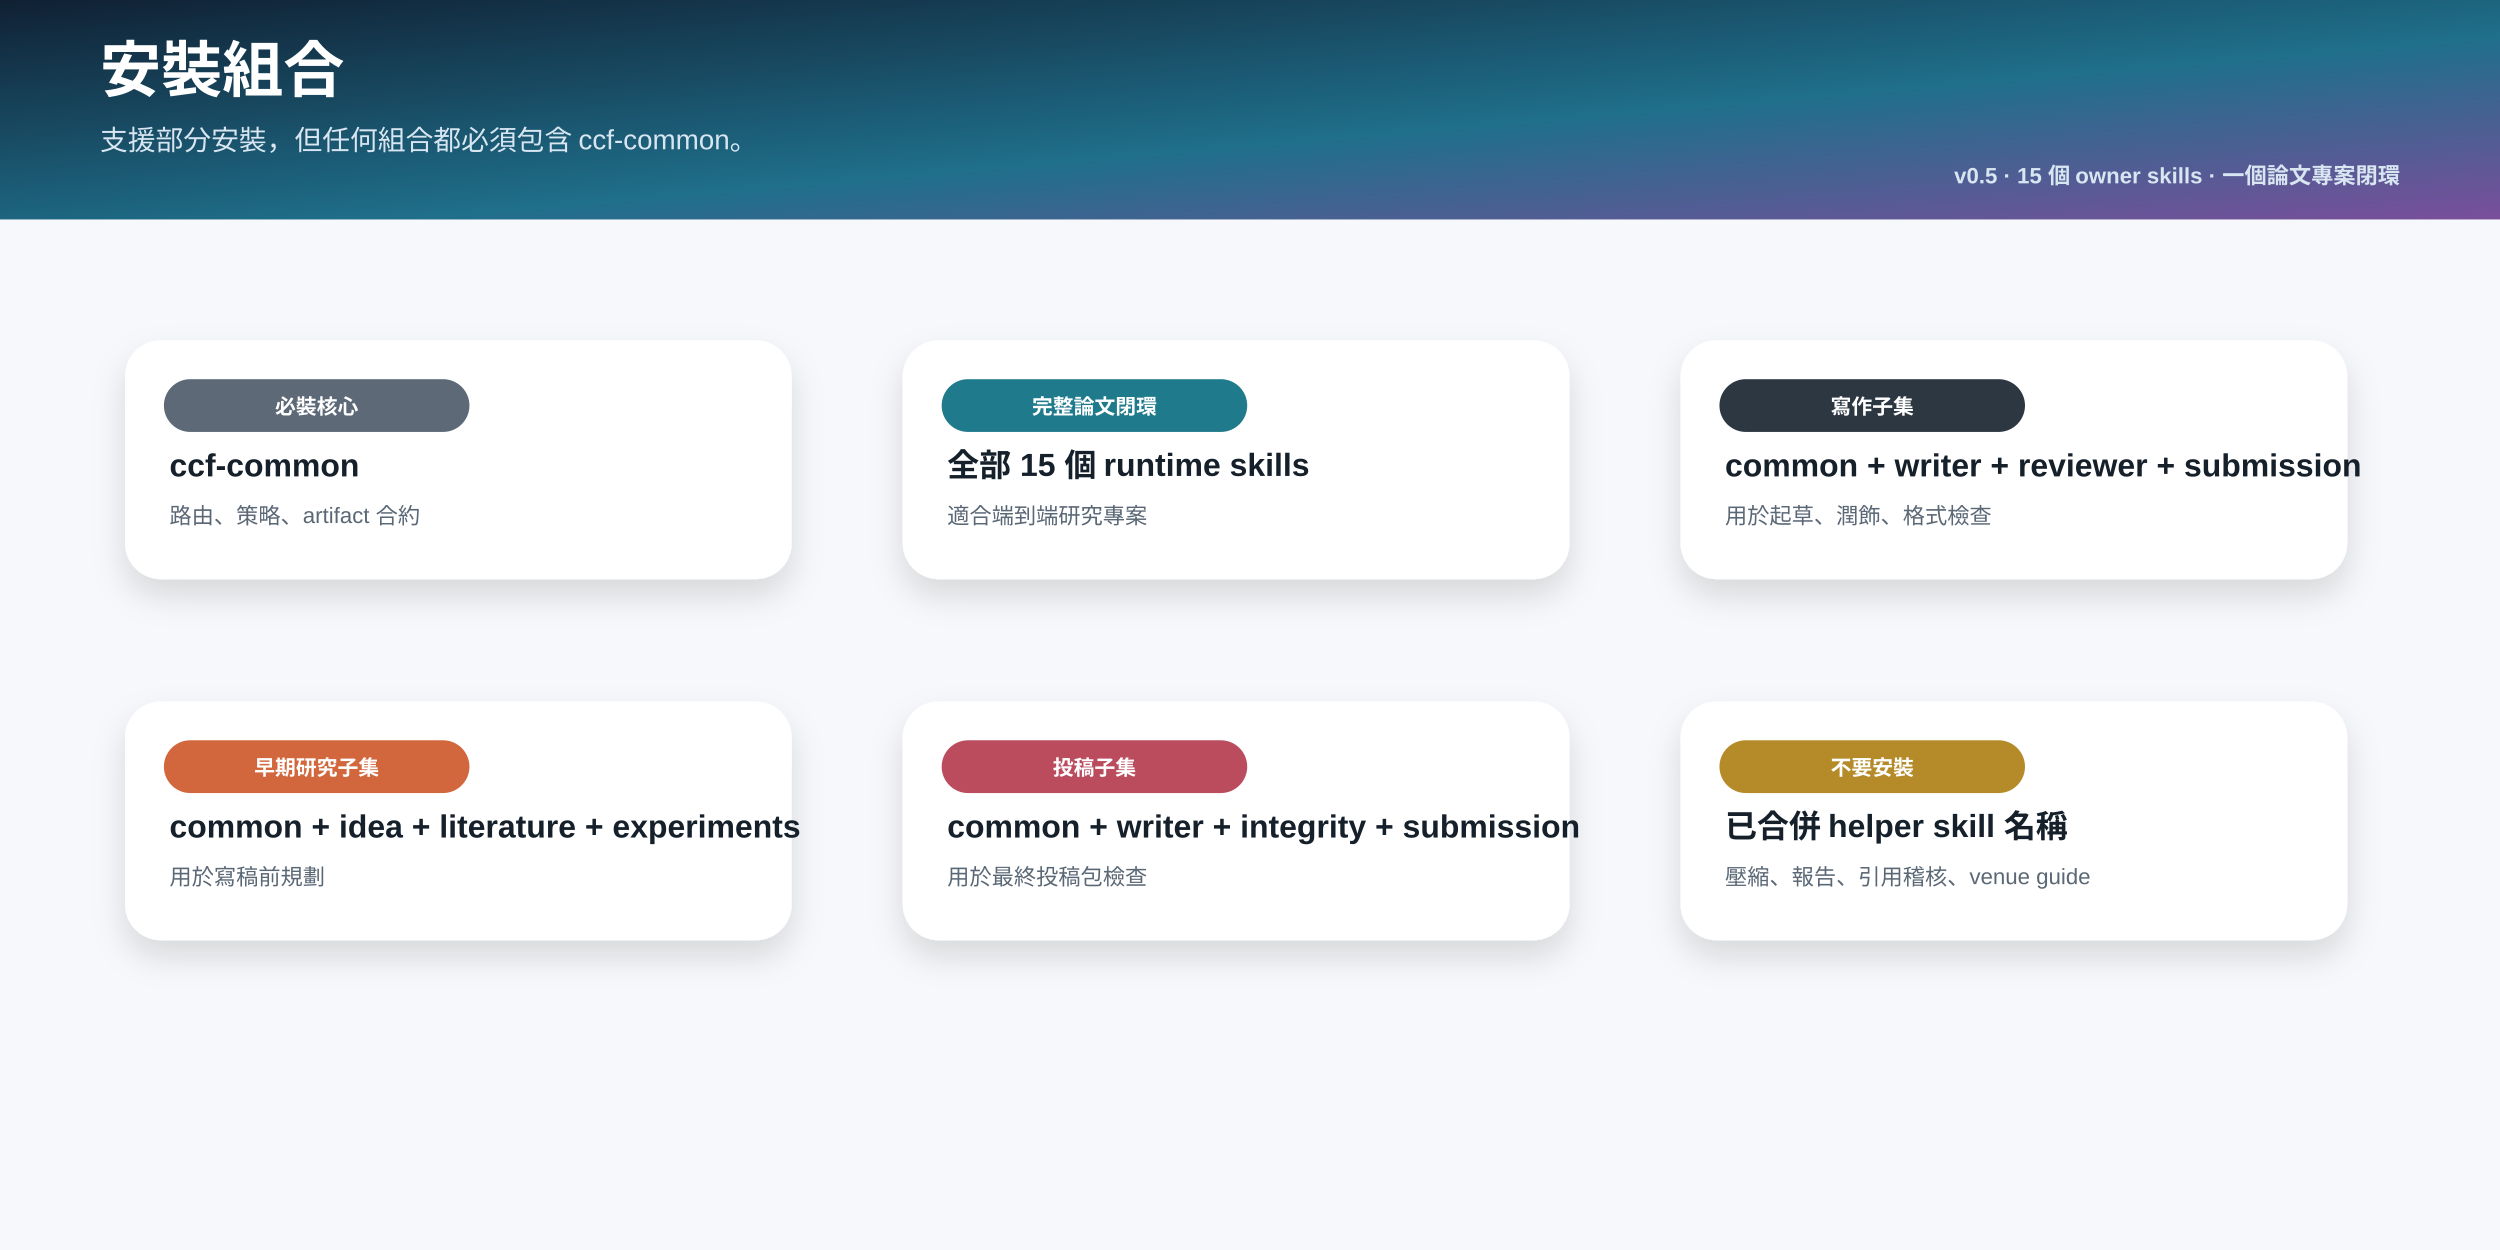
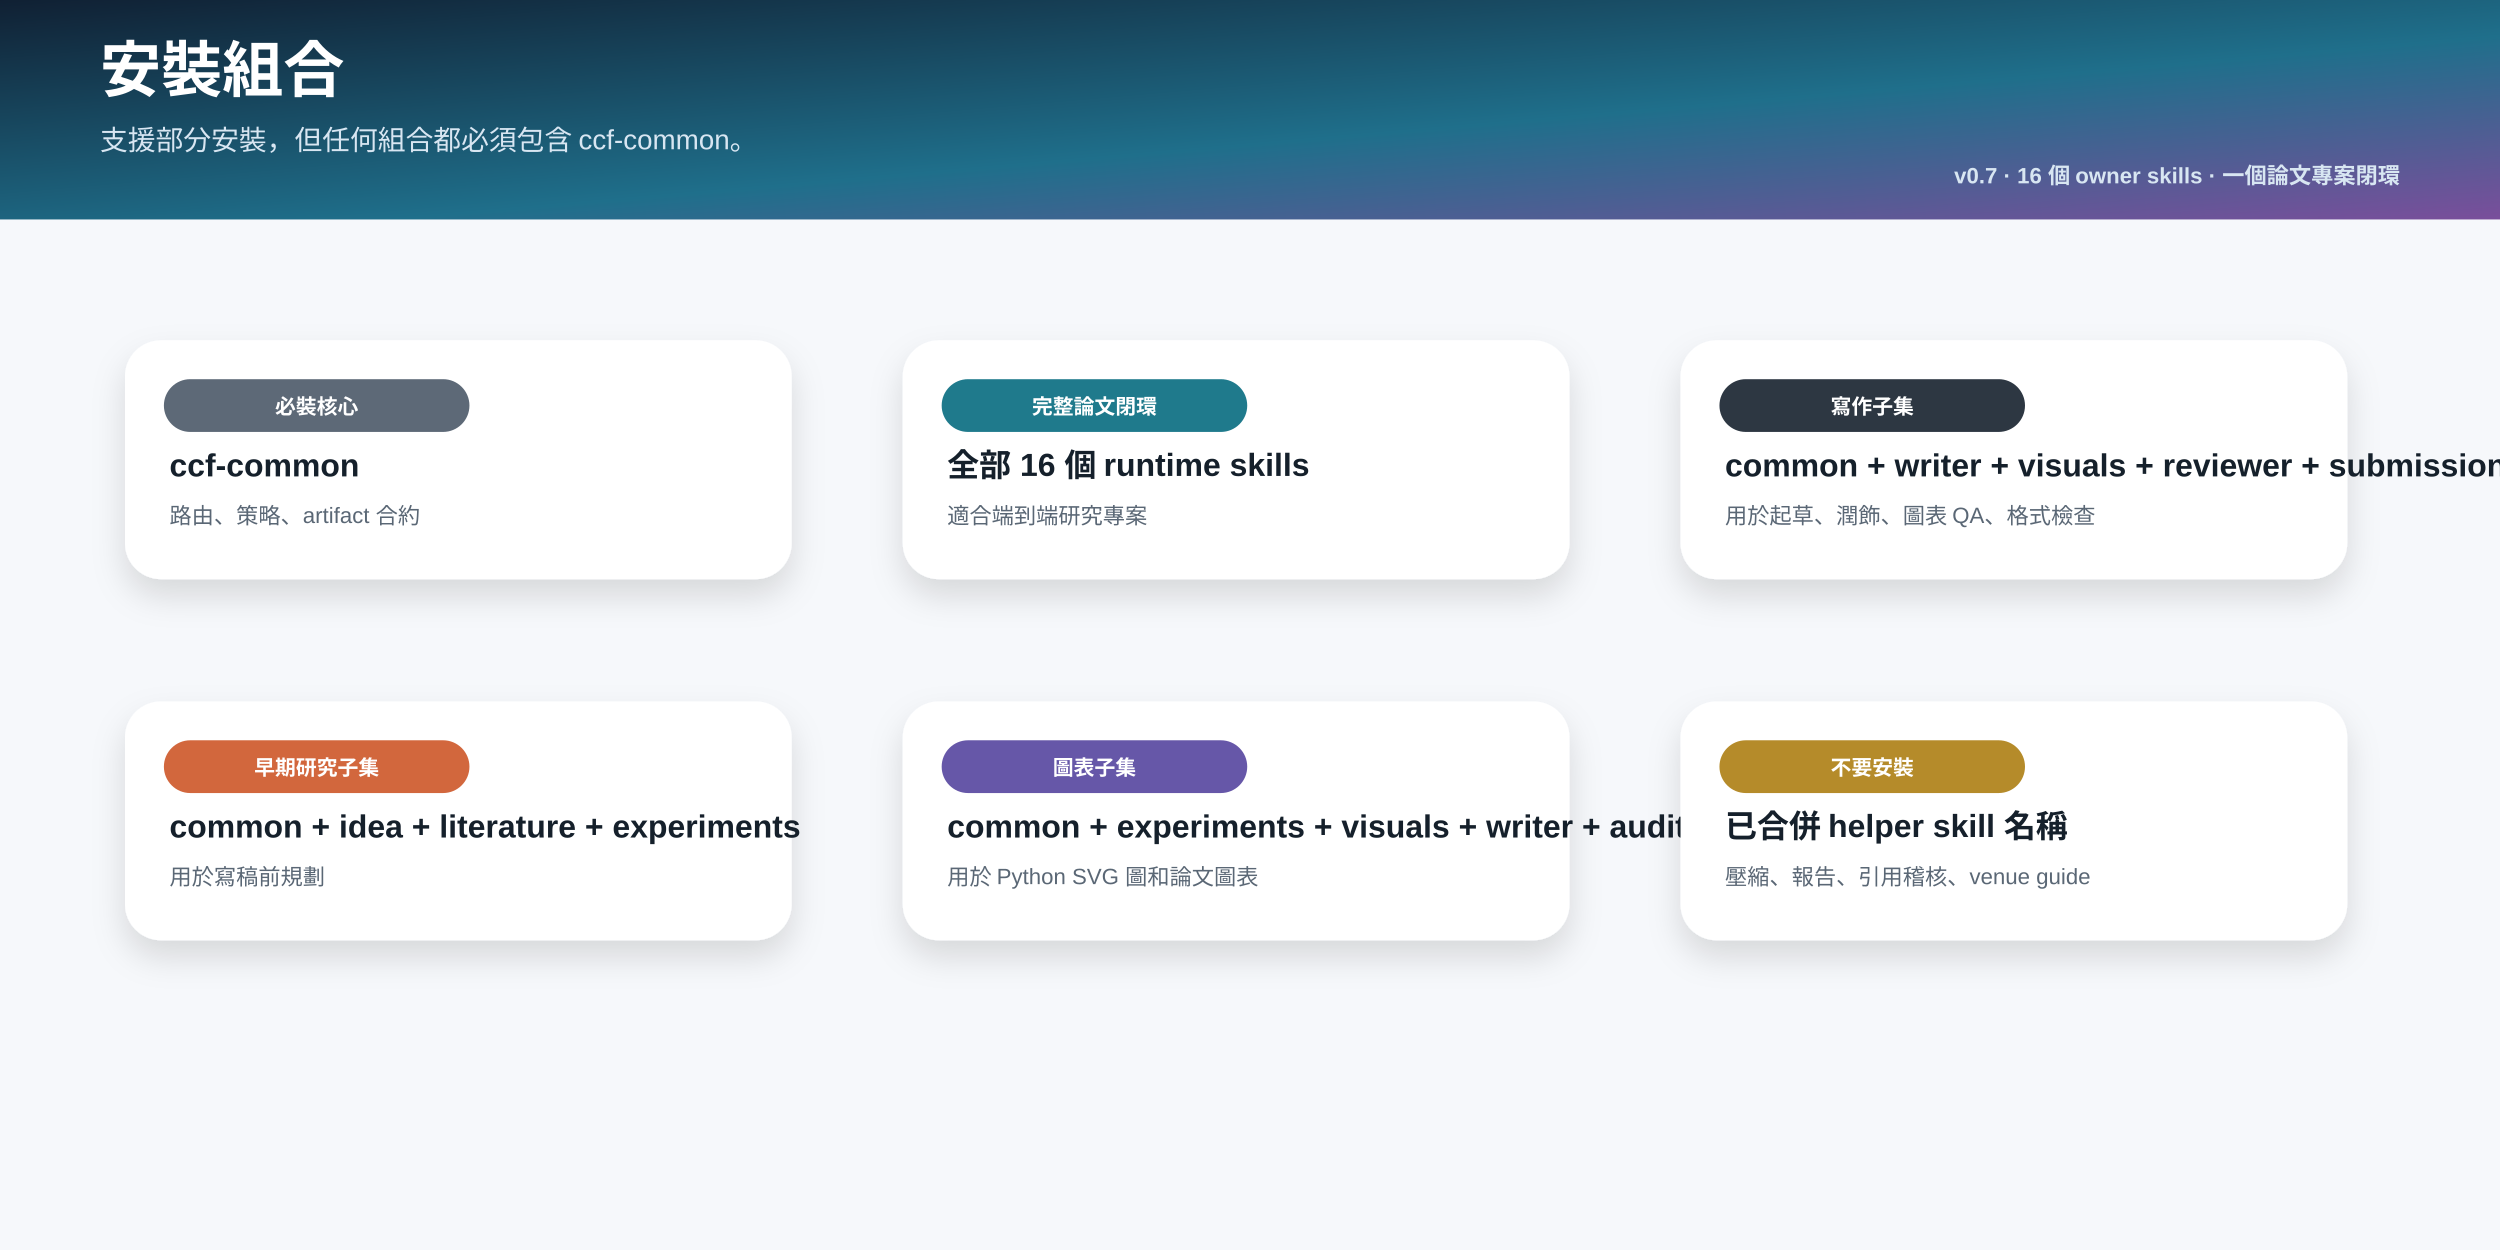
<svg xmlns="http://www.w3.org/2000/svg" width="1800" height="900" viewBox="0 0 1800 900">
  <defs>
    <linearGradient id="header" x1="0" y1="0" x2="1" y2="1">
      <stop offset="0" stop-color="#102033" />
      <stop offset="0.58" stop-color="#1F6F8B" />
      <stop offset="1" stop-color="#7A4E9B" />
    </linearGradient>
    <filter id="shadow" x="-20%" y="-20%" width="140%" height="160%">
      <feDropShadow dx="0" dy="12" stdDeviation="12" flood-color="#0B1826" flood-opacity="0.13" />
    </filter>
    <marker id="arrow" markerWidth="13" markerHeight="13" refX="11" refY="6.5" orient="auto">
      <path d="M2,2 L11,6.5 L2,11 Z" fill="#7B8794" />
    </marker>
  </defs>
  <style>text{font-family:Microsoft JhengHei, Segoe UI, Arial, sans-serif;dominant-baseline:auto} .mono{font-family:Consolas,Menlo,monospace}</style>
  <rect x="0" y="0" width="1800" height="900" rx="0" fill="#F6F8FB" stroke="none" stroke-width="2" />
  <rect x="0" y="0" width="1800" height="158" rx="0" fill="url(#header)" stroke="none" stroke-width="2" />
  <text x="72" y="66" font-size="44" font-weight="850" fill="#FFFFFF" text-anchor="start">安裝組合</text>
  <text x="72" y="108" font-size="20" font-weight="500" fill="#D8E6F2" text-anchor="start">支援部分安裝，但任何組合都必須包含 ccf-common。</text>
-   <text x="1728" y="132" font-size="16" font-weight="650" fill="#D8E6F2" text-anchor="end">v0.5 · 15 個 owner skills · 一個論文專案閉環</text>
+   <text x="1728" y="132" font-size="16" font-weight="650" fill="#D8E6F2" text-anchor="end">v0.7 · 16 個 owner skills · 一個論文專案閉環</text>
  <rect x="90" y="245" width="480" height="172" rx="26" fill="#FFFFFF" stroke="none" stroke-width="2" filter="url(#shadow)" />
  <rect x="118" y="273" width="220" height="38" rx="19" fill="#5D6977" stroke="none" stroke-width="2" />
  <text x="228" y="298" font-size="15" font-weight="760" fill="#FFFFFF" text-anchor="middle">必裝核心</text>
  <text x="122" y="343" font-size="23" font-weight="820" fill="#15202B" text-anchor="start">ccf-common</text>
  <text x="122" y="377" font-size="16" font-weight="520" fill="#5A6775" text-anchor="start">路由、策略、artifact 合約</text>
  <rect x="650" y="245" width="480" height="172" rx="26" fill="#FFFFFF" stroke="none" stroke-width="2" filter="url(#shadow)" />
  <rect x="678" y="273" width="220" height="38" rx="19" fill="#1F7A8C" stroke="none" stroke-width="2" />
  <text x="788" y="298" font-size="15" font-weight="760" fill="#FFFFFF" text-anchor="middle">完整論文閉環</text>
-   <text x="682" y="343" font-size="23" font-weight="820" fill="#15202B" text-anchor="start">全部 15 個 runtime skills</text>
+   <text x="682" y="343" font-size="23" font-weight="820" fill="#15202B" text-anchor="start">全部 16 個 runtime skills</text>
  <text x="682" y="377" font-size="16" font-weight="520" fill="#5A6775" text-anchor="start">適合端到端研究專案</text>
  <rect x="1210" y="245" width="480" height="172" rx="26" fill="#FFFFFF" stroke="none" stroke-width="2" filter="url(#shadow)" />
  <rect x="1238" y="273" width="220" height="38" rx="19" fill="#2D3742" stroke="none" stroke-width="2" />
  <text x="1348" y="298" font-size="15" font-weight="760" fill="#FFFFFF" text-anchor="middle">寫作子集</text>
-   <text x="1242" y="343" font-size="23" font-weight="820" fill="#15202B" text-anchor="start">common + writer + reviewer + submission</text>
-   <text x="1242" y="377" font-size="16" font-weight="520" fill="#5A6775" text-anchor="start">用於起草、潤飾、格式檢查</text>
+   <text x="1242" y="343" font-size="23" font-weight="820" fill="#15202B" text-anchor="start">common + writer + visuals + reviewer + submission</text>
+   <text x="1242" y="377" font-size="16" font-weight="520" fill="#5A6775" text-anchor="start">用於起草、潤飾、圖表 QA、格式檢查</text>
  <rect x="90" y="505" width="480" height="172" rx="26" fill="#FFFFFF" stroke="none" stroke-width="2" filter="url(#shadow)" />
  <rect x="118" y="533" width="220" height="38" rx="19" fill="#D2673D" stroke="none" stroke-width="2" />
  <text x="228" y="558" font-size="15" font-weight="760" fill="#FFFFFF" text-anchor="middle">早期研究子集</text>
  <text x="122" y="603" font-size="23" font-weight="820" fill="#15202B" text-anchor="start">common + idea + literature + experiments</text>
  <text x="122" y="637" font-size="16" font-weight="520" fill="#5A6775" text-anchor="start">用於寫稿前規劃</text>
  <rect x="650" y="505" width="480" height="172" rx="26" fill="#FFFFFF" stroke="none" stroke-width="2" filter="url(#shadow)" />
-   <rect x="678" y="533" width="220" height="38" rx="19" fill="#BA4C5E" stroke="none" stroke-width="2" />
-   <text x="788" y="558" font-size="15" font-weight="760" fill="#FFFFFF" text-anchor="middle">投稿子集</text>
-   <text x="682" y="603" font-size="23" font-weight="820" fill="#15202B" text-anchor="start">common + writer + integrity + submission</text>
-   <text x="682" y="637" font-size="16" font-weight="520" fill="#5A6775" text-anchor="start">用於最終投稿包檢查</text>
+   <rect x="678" y="533" width="220" height="38" rx="19" fill="#6657A8" stroke="none" stroke-width="2" />
+   <text x="788" y="558" font-size="15" font-weight="760" fill="#FFFFFF" text-anchor="middle">圖表子集</text>
+   <text x="682" y="603" font-size="23" font-weight="820" fill="#15202B" text-anchor="start">common + experiments + visuals + writer + audit</text>
+   <text x="682" y="637" font-size="16" font-weight="520" fill="#5A6775" text-anchor="start">用於 Python SVG 圖和論文圖表</text>
  <rect x="1210" y="505" width="480" height="172" rx="26" fill="#FFFFFF" stroke="none" stroke-width="2" filter="url(#shadow)" />
  <rect x="1238" y="533" width="220" height="38" rx="19" fill="#B58B2A" stroke="none" stroke-width="2" />
  <text x="1348" y="558" font-size="15" font-weight="760" fill="#FFFFFF" text-anchor="middle">不要安裝</text>
  <text x="1242" y="603" font-size="23" font-weight="820" fill="#15202B" text-anchor="start">已合併 helper skill 名稱</text>
  <text x="1242" y="637" font-size="16" font-weight="520" fill="#5A6775" text-anchor="start">壓縮、報告、引用稽核、venue guide</text>
</svg>
